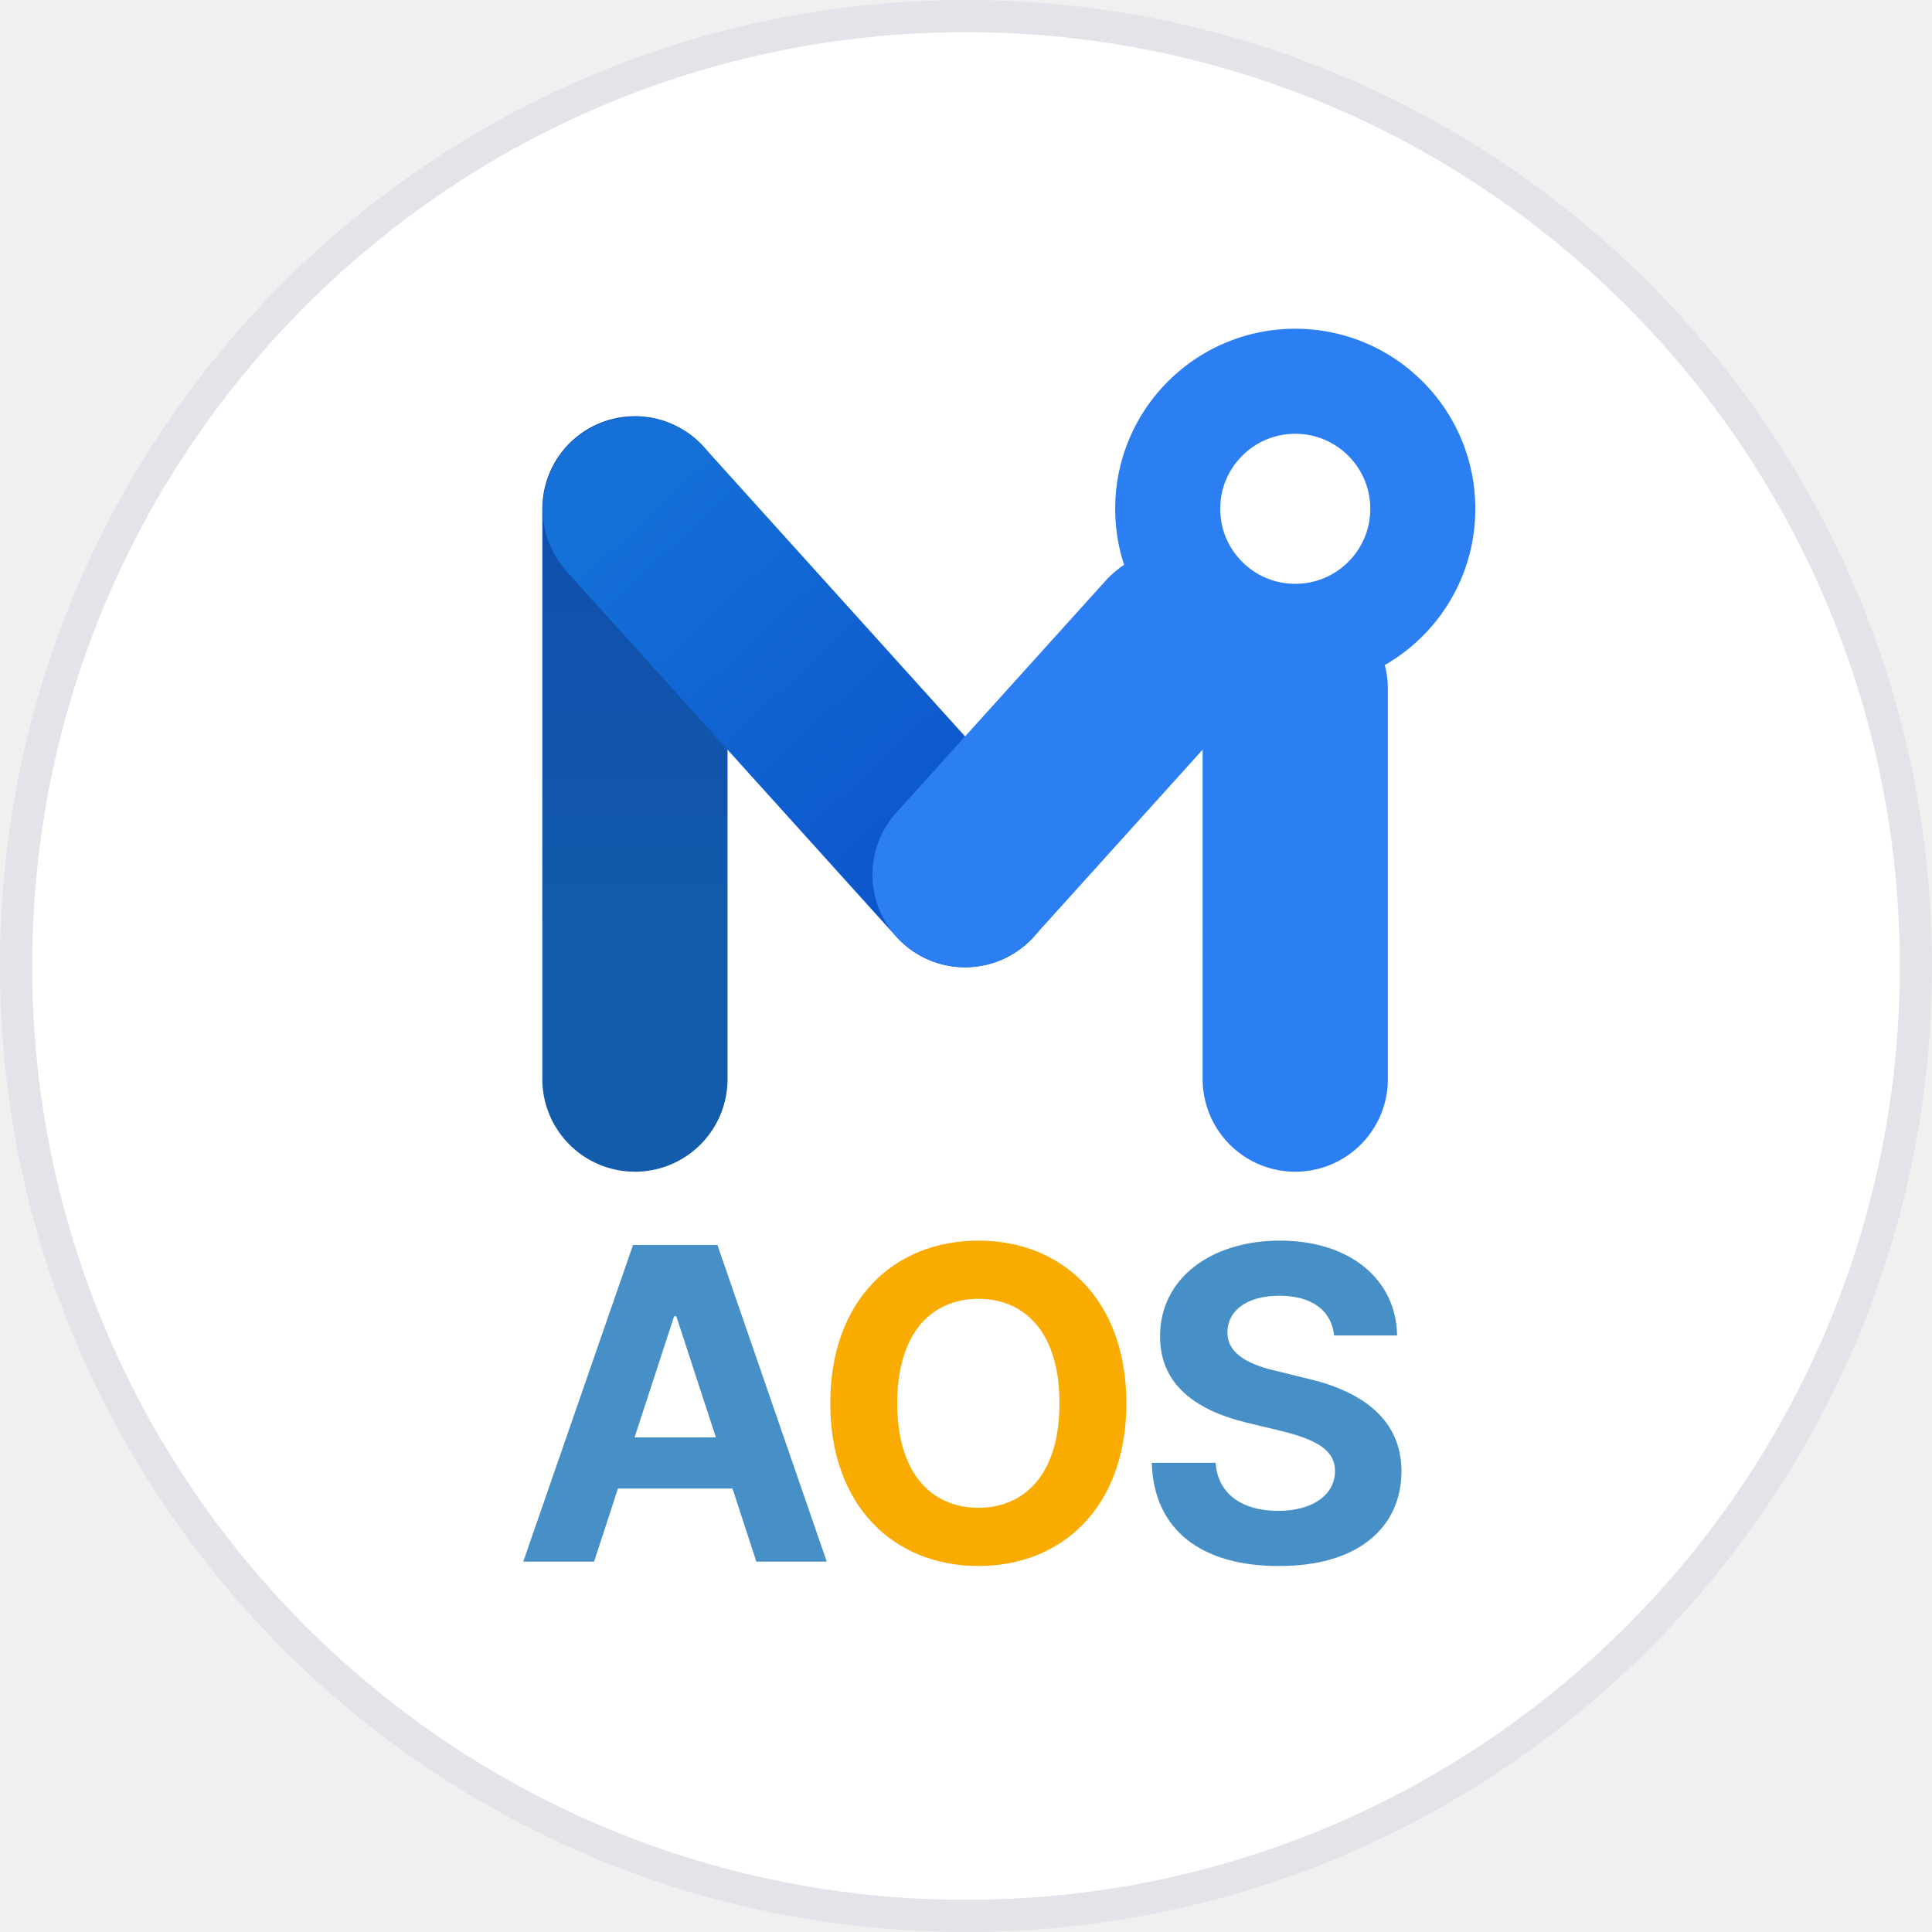
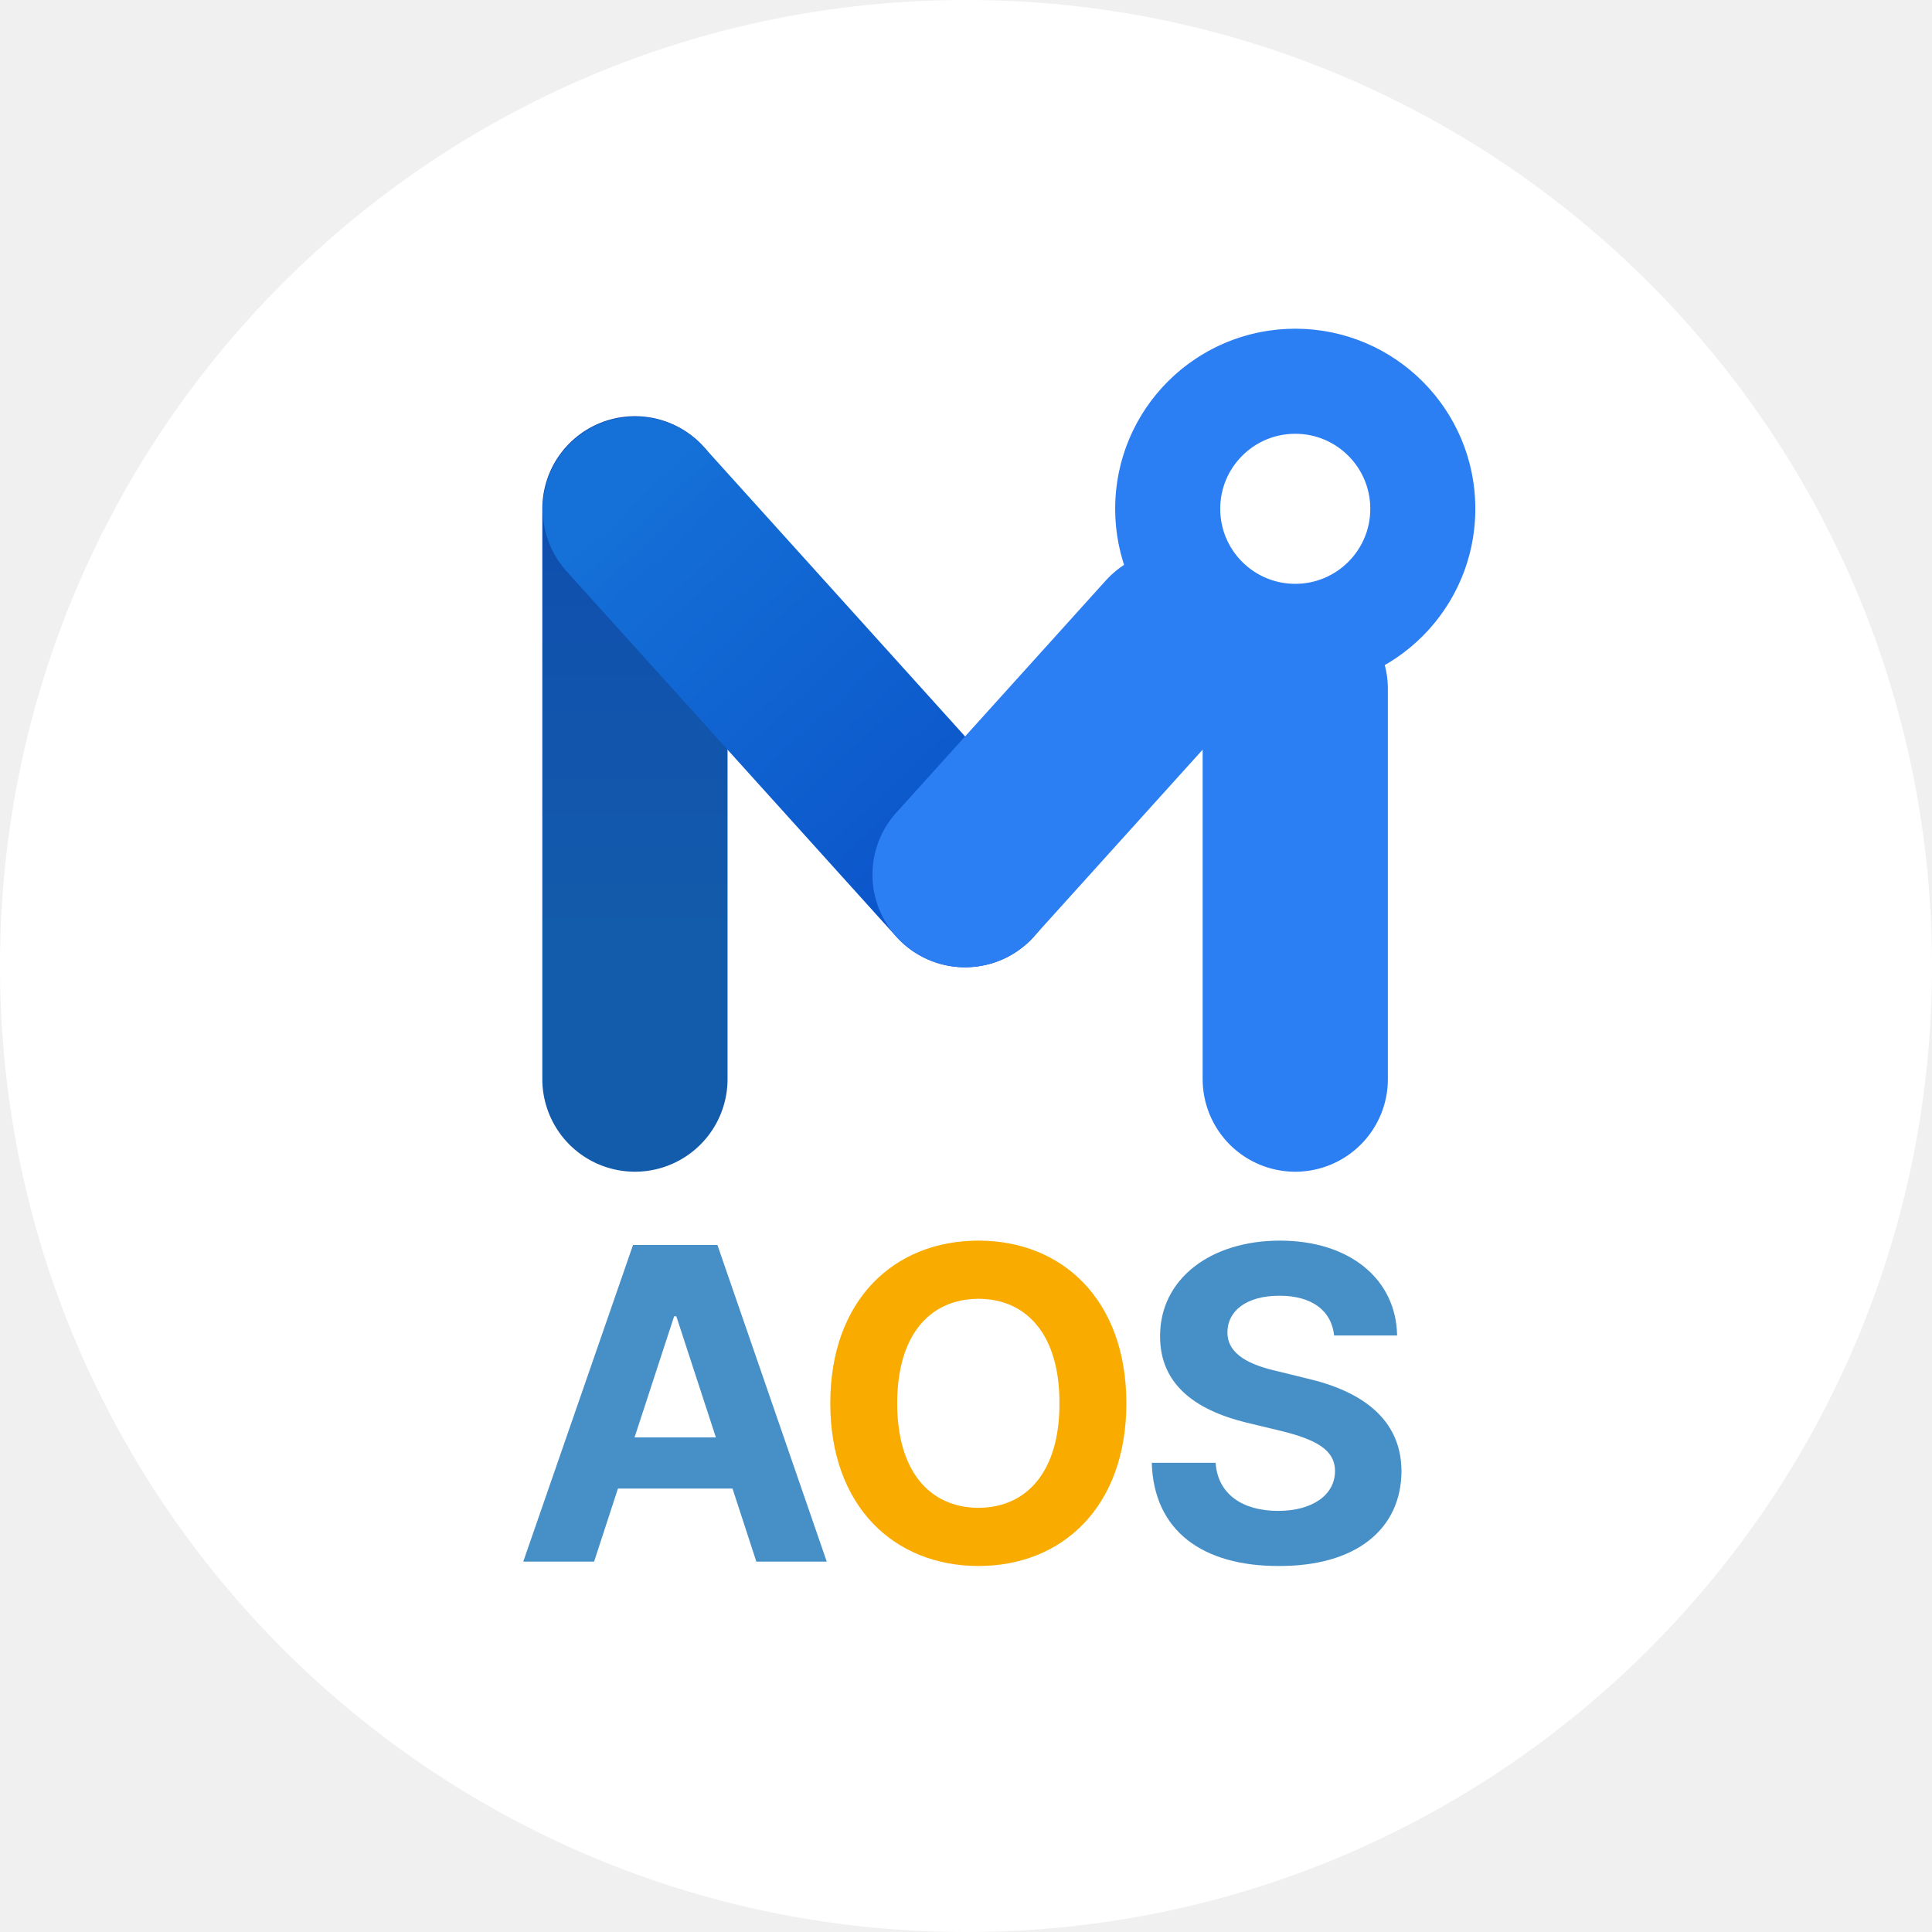
<svg xmlns="http://www.w3.org/2000/svg" width="1024" height="1024" viewBox="-102.400 -102.400 1228.800 1228.800" fill="none">
  <defs>
    <linearGradient id="g-stem" x1="301.43" y1="162.306" x2="301.43" y2="649.38" gradientUnits="userSpaceOnUse">
      <stop stop-color="#0E4CAF" />
      <stop offset="0.678" stop-color="#135BAB" />
    </linearGradient>
    <linearGradient id="g-diag" x1="260.267" y1="179.2" x2="554.667" y2="494.933" gradientUnits="userSpaceOnUse">
      <stop offset="0.091" stop-color="#1571D8" />
      <stop offset="1" stop-color="#094FC7" />
    </linearGradient>
  </defs>
  <style>
    .ring{transform-box:fill-box;transform-origin:center}
    .mark{transform-box:fill-box;transform-origin:center}
    .s1{animation:kidi-s1 2.4s linear infinite}
    .s2{animation:kidi-s2 2.4s linear infinite}
    .s3a{animation:kidi-s3a 2.4s linear infinite}
    .s3b{animation:kidi-s3b 2.4s linear infinite}
    .ring{animation:kidi-ring 2.4s linear infinite}
    @keyframes kidi-s1{0.000%{stroke-dashoffset:0;opacity:1}0.833%{stroke-dashoffset:0;opacity:1}1.667%{stroke-dashoffset:0;opacity:1}2.500%{stroke-dashoffset:0;opacity:1}3.333%{stroke-dashoffset:0;opacity:1}4.167%{stroke-dashoffset:0;opacity:1}5.000%{stroke-dashoffset:0;opacity:1}5.833%{stroke-dashoffset:0;opacity:1}6.667%{stroke-dashoffset:0;opacity:1}7.500%{stroke-dashoffset:0;opacity:1}8.333%{stroke-dashoffset:0;opacity:1}9.167%{stroke-dashoffset:0;opacity:1}10.000%{stroke-dashoffset:0;opacity:1}10.833%{stroke-dashoffset:0.005;opacity:1}11.667%{stroke-dashoffset:0.019;opacity:1}12.500%{stroke-dashoffset:0.041;opacity:1}13.333%{stroke-dashoffset:0.071;opacity:1}14.167%{stroke-dashoffset:0.107;opacity:1}15.000%{stroke-dashoffset:0.149;opacity:1}15.833%{stroke-dashoffset:0.196;opacity:1}16.667%{stroke-dashoffset:0.249;opacity:1}17.500%{stroke-dashoffset:0.306;opacity:1}18.333%{stroke-dashoffset:0.368;opacity:1}19.167%{stroke-dashoffset:0.434;opacity:1}20.000%{stroke-dashoffset:0.504;opacity:1}20.833%{stroke-dashoffset:0.577;opacity:1}21.667%{stroke-dashoffset:0.654;opacity:1}22.500%{stroke-dashoffset:0.734;opacity:1}23.333%{stroke-dashoffset:0.817;opacity:1}24.167%{stroke-dashoffset:0.904;opacity:1}25.000%{stroke-dashoffset:0.993;opacity:1}25.833%{stroke-dashoffset:1;opacity:0}26.667%{stroke-dashoffset:1;opacity:0}27.500%{stroke-dashoffset:1;opacity:0}28.333%{stroke-dashoffset:1;opacity:0}29.167%{stroke-dashoffset:1;opacity:0}30.000%{stroke-dashoffset:1;opacity:0}30.833%{stroke-dashoffset:1;opacity:0}31.667%{stroke-dashoffset:1;opacity:0}32.500%{stroke-dashoffset:1;opacity:0}33.333%{stroke-dashoffset:1;opacity:0}34.167%{stroke-dashoffset:1;opacity:0}35.000%{stroke-dashoffset:1;opacity:0}35.833%{stroke-dashoffset:1;opacity:0}36.667%{stroke-dashoffset:1;opacity:0}37.500%{stroke-dashoffset:1;opacity:0}38.333%{stroke-dashoffset:1;opacity:0}39.167%{stroke-dashoffset:1;opacity:0}40.000%{stroke-dashoffset:1;opacity:0}40.833%{stroke-dashoffset:1;opacity:0}41.667%{stroke-dashoffset:1;opacity:0}42.500%{stroke-dashoffset:1;opacity:0}43.333%{stroke-dashoffset:1;opacity:0}44.167%{stroke-dashoffset:1;opacity:0}45.000%{stroke-dashoffset:1;opacity:0}45.833%{stroke-dashoffset:1;opacity:0}46.667%{stroke-dashoffset:1;opacity:0}47.500%{stroke-dashoffset:1;opacity:0}48.333%{stroke-dashoffset:1;opacity:0}49.167%{stroke-dashoffset:1;opacity:0}50.000%{stroke-dashoffset:1;opacity:0}50.833%{stroke-dashoffset:1;opacity:0}51.667%{stroke-dashoffset:1;opacity:0}52.500%{stroke-dashoffset:1;opacity:0}53.333%{stroke-dashoffset:1;opacity:0}54.167%{stroke-dashoffset:1;opacity:0}55.000%{stroke-dashoffset:1;opacity:0}55.833%{stroke-dashoffset:1;opacity:0}56.667%{stroke-dashoffset:1;opacity:0}57.500%{stroke-dashoffset:1;opacity:0}58.333%{stroke-dashoffset:1;opacity:0}59.167%{stroke-dashoffset:1;opacity:0}60.000%{stroke-dashoffset:1;opacity:0}60.833%{stroke-dashoffset:1;opacity:0}61.667%{stroke-dashoffset:1;opacity:0}62.500%{stroke-dashoffset:1;opacity:0}63.333%{stroke-dashoffset:1;opacity:0}64.167%{stroke-dashoffset:1;opacity:0}65.000%{stroke-dashoffset:1;opacity:0}65.833%{stroke-dashoffset:1;opacity:0}66.667%{stroke-dashoffset:1;opacity:0}67.500%{stroke-dashoffset:1;opacity:0}68.333%{stroke-dashoffset:1;opacity:0}69.167%{stroke-dashoffset:0.933;opacity:1}70.000%{stroke-dashoffset:0.833;opacity:1}70.833%{stroke-dashoffset:0.742;opacity:1}71.667%{stroke-dashoffset:0.658;opacity:1}72.500%{stroke-dashoffset:0.582;opacity:1}73.333%{stroke-dashoffset:0.511;opacity:1}74.167%{stroke-dashoffset:0.447;opacity:1}75.000%{stroke-dashoffset:0.388;opacity:1}75.833%{stroke-dashoffset:0.334;opacity:1}76.667%{stroke-dashoffset:0.285;opacity:1}77.500%{stroke-dashoffset:0.241;opacity:1}78.333%{stroke-dashoffset:0.201;opacity:1}79.167%{stroke-dashoffset:0.166;opacity:1}80.000%{stroke-dashoffset:0.134;opacity:1}80.833%{stroke-dashoffset:0.106;opacity:1}81.667%{stroke-dashoffset:0.082;opacity:1}82.500%{stroke-dashoffset:0.061;opacity:1}83.333%{stroke-dashoffset:0.043;opacity:1}84.167%{stroke-dashoffset:0.029;opacity:1}85.000%{stroke-dashoffset:0.017;opacity:1}85.833%{stroke-dashoffset:0.009;opacity:1}86.667%{stroke-dashoffset:0.003;opacity:1}87.500%{stroke-dashoffset:0.001;opacity:1}88.333%{stroke-dashoffset:0;opacity:1}89.167%{stroke-dashoffset:0;opacity:1}90.000%{stroke-dashoffset:0;opacity:1}90.833%{stroke-dashoffset:0;opacity:1}91.667%{stroke-dashoffset:0;opacity:1}92.500%{stroke-dashoffset:0;opacity:1}93.333%{stroke-dashoffset:0;opacity:1}94.167%{stroke-dashoffset:0;opacity:1}95.000%{stroke-dashoffset:0;opacity:1}95.833%{stroke-dashoffset:0;opacity:1}96.667%{stroke-dashoffset:0;opacity:1}97.500%{stroke-dashoffset:0;opacity:1}98.333%{stroke-dashoffset:0;opacity:1}99.167%{stroke-dashoffset:0;opacity:1}100.000%{stroke-dashoffset:0;opacity:1}}@keyframes kidi-s2{0.000%{stroke-dashoffset:0;opacity:1}0.833%{stroke-dashoffset:0;opacity:1}1.667%{stroke-dashoffset:0;opacity:1}2.500%{stroke-dashoffset:0;opacity:1}3.333%{stroke-dashoffset:0;opacity:1}4.167%{stroke-dashoffset:0;opacity:1}5.000%{stroke-dashoffset:0;opacity:1}5.833%{stroke-dashoffset:0;opacity:1}6.667%{stroke-dashoffset:0;opacity:1}7.500%{stroke-dashoffset:0;opacity:1}8.333%{stroke-dashoffset:0;opacity:1}9.167%{stroke-dashoffset:0;opacity:1}10.000%{stroke-dashoffset:0;opacity:1}10.833%{stroke-dashoffset:0;opacity:1}11.667%{stroke-dashoffset:0;opacity:1}12.500%{stroke-dashoffset:0;opacity:1}13.333%{stroke-dashoffset:0;opacity:1}14.167%{stroke-dashoffset:0;opacity:1}15.000%{stroke-dashoffset:0;opacity:1}15.833%{stroke-dashoffset:0;opacity:1}16.667%{stroke-dashoffset:0;opacity:1}17.500%{stroke-dashoffset:0;opacity:1}18.333%{stroke-dashoffset:0;opacity:1}19.167%{stroke-dashoffset:0;opacity:1}20.000%{stroke-dashoffset:0;opacity:1}20.833%{stroke-dashoffset:0;opacity:1}21.667%{stroke-dashoffset:0;opacity:1}22.500%{stroke-dashoffset:0;opacity:1}23.333%{stroke-dashoffset:0;opacity:1}24.167%{stroke-dashoffset:0;opacity:1}25.000%{stroke-dashoffset:0;opacity:1}25.833%{stroke-dashoffset:0.098;opacity:1}26.667%{stroke-dashoffset:0.207;opacity:1}27.500%{stroke-dashoffset:0.32;opacity:1}28.333%{stroke-dashoffset:0.435;opacity:1}29.167%{stroke-dashoffset:0.554;opacity:1}30.000%{stroke-dashoffset:0.675;opacity:1}30.833%{stroke-dashoffset:0.799;opacity:1}31.667%{stroke-dashoffset:0.926;opacity:1}32.500%{stroke-dashoffset:1;opacity:0}33.333%{stroke-dashoffset:1;opacity:0}34.167%{stroke-dashoffset:1;opacity:0}35.000%{stroke-dashoffset:1;opacity:0}35.833%{stroke-dashoffset:1;opacity:0}36.667%{stroke-dashoffset:1;opacity:0}37.500%{stroke-dashoffset:1;opacity:0}38.333%{stroke-dashoffset:1;opacity:0}39.167%{stroke-dashoffset:1;opacity:0}40.000%{stroke-dashoffset:1;opacity:0}40.833%{stroke-dashoffset:1;opacity:0}41.667%{stroke-dashoffset:1;opacity:0}42.500%{stroke-dashoffset:1;opacity:0}43.333%{stroke-dashoffset:1;opacity:0}44.167%{stroke-dashoffset:1;opacity:0}45.000%{stroke-dashoffset:1;opacity:0}45.833%{stroke-dashoffset:1;opacity:0}46.667%{stroke-dashoffset:1;opacity:0}47.500%{stroke-dashoffset:1;opacity:0}48.333%{stroke-dashoffset:1;opacity:0}49.167%{stroke-dashoffset:1;opacity:0}50.000%{stroke-dashoffset:1;opacity:0}50.833%{stroke-dashoffset:1;opacity:0}51.667%{stroke-dashoffset:1;opacity:0}52.500%{stroke-dashoffset:1;opacity:0}53.333%{stroke-dashoffset:1;opacity:0}54.167%{stroke-dashoffset:1;opacity:0}55.000%{stroke-dashoffset:1;opacity:0}55.833%{stroke-dashoffset:1;opacity:0}56.667%{stroke-dashoffset:1;opacity:0}57.500%{stroke-dashoffset:1;opacity:0}58.333%{stroke-dashoffset:1;opacity:0}59.167%{stroke-dashoffset:1;opacity:0}60.000%{stroke-dashoffset:1;opacity:0}60.833%{stroke-dashoffset:1;opacity:0}61.667%{stroke-dashoffset:1;opacity:0}62.500%{stroke-dashoffset:1;opacity:0}63.333%{stroke-dashoffset:1;opacity:0}64.167%{stroke-dashoffset:0.898;opacity:1}65.000%{stroke-dashoffset:0.689;opacity:1}65.833%{stroke-dashoffset:0.504;opacity:1}66.667%{stroke-dashoffset:0.337;opacity:1}67.500%{stroke-dashoffset:0.186;opacity:1}68.333%{stroke-dashoffset:0.048;opacity:1}69.167%{stroke-dashoffset:0;opacity:1}70.000%{stroke-dashoffset:0;opacity:1}70.833%{stroke-dashoffset:0;opacity:1}71.667%{stroke-dashoffset:0;opacity:1}72.500%{stroke-dashoffset:0;opacity:1}73.333%{stroke-dashoffset:0;opacity:1}74.167%{stroke-dashoffset:0;opacity:1}75.000%{stroke-dashoffset:0;opacity:1}75.833%{stroke-dashoffset:0;opacity:1}76.667%{stroke-dashoffset:0;opacity:1}77.500%{stroke-dashoffset:0;opacity:1}78.333%{stroke-dashoffset:0;opacity:1}79.167%{stroke-dashoffset:0;opacity:1}80.000%{stroke-dashoffset:0;opacity:1}80.833%{stroke-dashoffset:0;opacity:1}81.667%{stroke-dashoffset:0;opacity:1}82.500%{stroke-dashoffset:0;opacity:1}83.333%{stroke-dashoffset:0;opacity:1}84.167%{stroke-dashoffset:0;opacity:1}85.000%{stroke-dashoffset:0;opacity:1}85.833%{stroke-dashoffset:0;opacity:1}86.667%{stroke-dashoffset:0;opacity:1}87.500%{stroke-dashoffset:0;opacity:1}88.333%{stroke-dashoffset:0;opacity:1}89.167%{stroke-dashoffset:0;opacity:1}90.000%{stroke-dashoffset:0;opacity:1}90.833%{stroke-dashoffset:0;opacity:1}91.667%{stroke-dashoffset:0;opacity:1}92.500%{stroke-dashoffset:0;opacity:1}93.333%{stroke-dashoffset:0;opacity:1}94.167%{stroke-dashoffset:0;opacity:1}95.000%{stroke-dashoffset:0;opacity:1}95.833%{stroke-dashoffset:0;opacity:1}96.667%{stroke-dashoffset:0;opacity:1}97.500%{stroke-dashoffset:0;opacity:1}98.333%{stroke-dashoffset:0;opacity:1}99.167%{stroke-dashoffset:0;opacity:1}100.000%{stroke-dashoffset:0;opacity:1}}@keyframes kidi-s3a{0.000%{stroke-dashoffset:0;opacity:1}0.833%{stroke-dashoffset:0;opacity:1}1.667%{stroke-dashoffset:0;opacity:1}2.500%{stroke-dashoffset:0;opacity:1}3.333%{stroke-dashoffset:0;opacity:1}4.167%{stroke-dashoffset:0;opacity:1}5.000%{stroke-dashoffset:0;opacity:1}5.833%{stroke-dashoffset:0;opacity:1}6.667%{stroke-dashoffset:0;opacity:1}7.500%{stroke-dashoffset:0;opacity:1}8.333%{stroke-dashoffset:0;opacity:1}9.167%{stroke-dashoffset:0;opacity:1}10.000%{stroke-dashoffset:0;opacity:1}10.833%{stroke-dashoffset:0;opacity:1}11.667%{stroke-dashoffset:0;opacity:1}12.500%{stroke-dashoffset:0;opacity:1}13.333%{stroke-dashoffset:0;opacity:1}14.167%{stroke-dashoffset:0;opacity:1}15.000%{stroke-dashoffset:0;opacity:1}15.833%{stroke-dashoffset:0;opacity:1}16.667%{stroke-dashoffset:0;opacity:1}17.500%{stroke-dashoffset:0;opacity:1}18.333%{stroke-dashoffset:0;opacity:1}19.167%{stroke-dashoffset:0;opacity:1}20.000%{stroke-dashoffset:0;opacity:1}20.833%{stroke-dashoffset:0;opacity:1}21.667%{stroke-dashoffset:0;opacity:1}22.500%{stroke-dashoffset:0;opacity:1}23.333%{stroke-dashoffset:0;opacity:1}24.167%{stroke-dashoffset:0;opacity:1}25.000%{stroke-dashoffset:0;opacity:1}25.833%{stroke-dashoffset:0;opacity:1}26.667%{stroke-dashoffset:0;opacity:1}27.500%{stroke-dashoffset:0;opacity:1}28.333%{stroke-dashoffset:0;opacity:1}29.167%{stroke-dashoffset:0;opacity:1}30.000%{stroke-dashoffset:0;opacity:1}30.833%{stroke-dashoffset:0;opacity:1}31.667%{stroke-dashoffset:0;opacity:1}32.500%{stroke-dashoffset:0.087;opacity:1}33.333%{stroke-dashoffset:0.296;opacity:1}34.167%{stroke-dashoffset:0.509;opacity:1}35.000%{stroke-dashoffset:0.728;opacity:1}35.833%{stroke-dashoffset:0.954;opacity:1}36.667%{stroke-dashoffset:1;opacity:0}37.500%{stroke-dashoffset:1;opacity:0}38.333%{stroke-dashoffset:1;opacity:0}39.167%{stroke-dashoffset:1;opacity:0}40.000%{stroke-dashoffset:1;opacity:0}40.833%{stroke-dashoffset:1;opacity:0}41.667%{stroke-dashoffset:1;opacity:0}42.500%{stroke-dashoffset:1;opacity:0}43.333%{stroke-dashoffset:1;opacity:0}44.167%{stroke-dashoffset:1;opacity:0}45.000%{stroke-dashoffset:1;opacity:0}45.833%{stroke-dashoffset:1;opacity:0}46.667%{stroke-dashoffset:1;opacity:0}47.500%{stroke-dashoffset:1;opacity:0}48.333%{stroke-dashoffset:1;opacity:0}49.167%{stroke-dashoffset:1;opacity:0}50.000%{stroke-dashoffset:1;opacity:0}50.833%{stroke-dashoffset:1;opacity:0}51.667%{stroke-dashoffset:1;opacity:0}52.500%{stroke-dashoffset:1;opacity:0}53.333%{stroke-dashoffset:1;opacity:0}54.167%{stroke-dashoffset:1;opacity:0}55.000%{stroke-dashoffset:1;opacity:0}55.833%{stroke-dashoffset:1;opacity:0}56.667%{stroke-dashoffset:1;opacity:0}57.500%{stroke-dashoffset:1;opacity:0}58.333%{stroke-dashoffset:1;opacity:0}59.167%{stroke-dashoffset:1;opacity:0}60.000%{stroke-dashoffset:1;opacity:0}60.833%{stroke-dashoffset:1;opacity:0}61.667%{stroke-dashoffset:1;opacity:0}62.500%{stroke-dashoffset:0.663;opacity:1}63.333%{stroke-dashoffset:0.215;opacity:1}64.167%{stroke-dashoffset:0;opacity:1}65.000%{stroke-dashoffset:0;opacity:1}65.833%{stroke-dashoffset:0;opacity:1}66.667%{stroke-dashoffset:0;opacity:1}67.500%{stroke-dashoffset:0;opacity:1}68.333%{stroke-dashoffset:0;opacity:1}69.167%{stroke-dashoffset:0;opacity:1}70.000%{stroke-dashoffset:0;opacity:1}70.833%{stroke-dashoffset:0;opacity:1}71.667%{stroke-dashoffset:0;opacity:1}72.500%{stroke-dashoffset:0;opacity:1}73.333%{stroke-dashoffset:0;opacity:1}74.167%{stroke-dashoffset:0;opacity:1}75.000%{stroke-dashoffset:0;opacity:1}75.833%{stroke-dashoffset:0;opacity:1}76.667%{stroke-dashoffset:0;opacity:1}77.500%{stroke-dashoffset:0;opacity:1}78.333%{stroke-dashoffset:0;opacity:1}79.167%{stroke-dashoffset:0;opacity:1}80.000%{stroke-dashoffset:0;opacity:1}80.833%{stroke-dashoffset:0;opacity:1}81.667%{stroke-dashoffset:0;opacity:1}82.500%{stroke-dashoffset:0;opacity:1}83.333%{stroke-dashoffset:0;opacity:1}84.167%{stroke-dashoffset:0;opacity:1}85.000%{stroke-dashoffset:0;opacity:1}85.833%{stroke-dashoffset:0;opacity:1}86.667%{stroke-dashoffset:0;opacity:1}87.500%{stroke-dashoffset:0;opacity:1}88.333%{stroke-dashoffset:0;opacity:1}89.167%{stroke-dashoffset:0;opacity:1}90.000%{stroke-dashoffset:0;opacity:1}90.833%{stroke-dashoffset:0;opacity:1}91.667%{stroke-dashoffset:0;opacity:1}92.500%{stroke-dashoffset:0;opacity:1}93.333%{stroke-dashoffset:0;opacity:1}94.167%{stroke-dashoffset:0;opacity:1}95.000%{stroke-dashoffset:0;opacity:1}95.833%{stroke-dashoffset:0;opacity:1}96.667%{stroke-dashoffset:0;opacity:1}97.500%{stroke-dashoffset:0;opacity:1}98.333%{stroke-dashoffset:0;opacity:1}99.167%{stroke-dashoffset:0;opacity:1}100.000%{stroke-dashoffset:0;opacity:1}}@keyframes kidi-s3b{0.000%{stroke-dashoffset:0;opacity:1}0.833%{stroke-dashoffset:0;opacity:1}1.667%{stroke-dashoffset:0;opacity:1}2.500%{stroke-dashoffset:0;opacity:1}3.333%{stroke-dashoffset:0;opacity:1}4.167%{stroke-dashoffset:0;opacity:1}5.000%{stroke-dashoffset:0;opacity:1}5.833%{stroke-dashoffset:0;opacity:1}6.667%{stroke-dashoffset:0;opacity:1}7.500%{stroke-dashoffset:0;opacity:1}8.333%{stroke-dashoffset:0;opacity:1}9.167%{stroke-dashoffset:0;opacity:1}10.000%{stroke-dashoffset:0;opacity:1}10.833%{stroke-dashoffset:0.002;opacity:1}11.667%{stroke-dashoffset:0.008;opacity:1}12.500%{stroke-dashoffset:0.017;opacity:1}13.333%{stroke-dashoffset:0.029;opacity:1}14.167%{stroke-dashoffset:0.044;opacity:1}15.000%{stroke-dashoffset:0.062;opacity:1}15.833%{stroke-dashoffset:0.081;opacity:1}16.667%{stroke-dashoffset:0.103;opacity:1}17.500%{stroke-dashoffset:0.127;opacity:1}18.333%{stroke-dashoffset:0.152;opacity:1}19.167%{stroke-dashoffset:0.18;opacity:1}20.000%{stroke-dashoffset:0.209;opacity:1}20.833%{stroke-dashoffset:0.239;opacity:1}21.667%{stroke-dashoffset:0.271;opacity:1}22.500%{stroke-dashoffset:0.304;opacity:1}23.333%{stroke-dashoffset:0.339;opacity:1}24.167%{stroke-dashoffset:0.374;opacity:1}25.000%{stroke-dashoffset:0.411;opacity:1}25.833%{stroke-dashoffset:0.45;opacity:1}26.667%{stroke-dashoffset:0.489;opacity:1}27.500%{stroke-dashoffset:0.529;opacity:1}28.333%{stroke-dashoffset:0.571;opacity:1}29.167%{stroke-dashoffset:0.613;opacity:1}30.000%{stroke-dashoffset:0.656;opacity:1}30.833%{stroke-dashoffset:0.701;opacity:1}31.667%{stroke-dashoffset:0.746;opacity:1}32.500%{stroke-dashoffset:0.792;opacity:1}33.333%{stroke-dashoffset:0.84;opacity:1}34.167%{stroke-dashoffset:0.888;opacity:1}35.000%{stroke-dashoffset:0.938;opacity:1}35.833%{stroke-dashoffset:0.99;opacity:1}36.667%{stroke-dashoffset:1;opacity:0}37.500%{stroke-dashoffset:1;opacity:0}38.333%{stroke-dashoffset:1;opacity:0}39.167%{stroke-dashoffset:1;opacity:0}40.000%{stroke-dashoffset:1;opacity:0}40.833%{stroke-dashoffset:1;opacity:0}41.667%{stroke-dashoffset:1;opacity:0}42.500%{stroke-dashoffset:1;opacity:0}43.333%{stroke-dashoffset:1;opacity:0}44.167%{stroke-dashoffset:1;opacity:0}45.000%{stroke-dashoffset:1;opacity:0}45.833%{stroke-dashoffset:1;opacity:0}46.667%{stroke-dashoffset:1;opacity:0}47.500%{stroke-dashoffset:1;opacity:0}48.333%{stroke-dashoffset:1;opacity:0}49.167%{stroke-dashoffset:1;opacity:0}50.000%{stroke-dashoffset:1;opacity:0}50.833%{stroke-dashoffset:1;opacity:0}51.667%{stroke-dashoffset:1;opacity:0}52.500%{stroke-dashoffset:1;opacity:0}53.333%{stroke-dashoffset:1;opacity:0}54.167%{stroke-dashoffset:1;opacity:0}55.000%{stroke-dashoffset:1;opacity:0}55.833%{stroke-dashoffset:1;opacity:0}56.667%{stroke-dashoffset:1;opacity:0}57.500%{stroke-dashoffset:1;opacity:0}58.333%{stroke-dashoffset:1;opacity:0}59.167%{stroke-dashoffset:1;opacity:0}60.000%{stroke-dashoffset:1;opacity:0}60.833%{stroke-dashoffset:1;opacity:0}61.667%{stroke-dashoffset:1;opacity:0}62.500%{stroke-dashoffset:0.923;opacity:1}63.333%{stroke-dashoffset:0.822;opacity:1}64.167%{stroke-dashoffset:0.736;opacity:1}65.000%{stroke-dashoffset:0.661;opacity:1}65.833%{stroke-dashoffset:0.595;opacity:1}66.667%{stroke-dashoffset:0.535;opacity:1}67.500%{stroke-dashoffset:0.481;opacity:1}68.333%{stroke-dashoffset:0.432;opacity:1}69.167%{stroke-dashoffset:0.387;opacity:1}70.000%{stroke-dashoffset:0.345;opacity:1}70.833%{stroke-dashoffset:0.308;opacity:1}71.667%{stroke-dashoffset:0.273;opacity:1}72.500%{stroke-dashoffset:0.241;opacity:1}73.333%{stroke-dashoffset:0.212;opacity:1}74.167%{stroke-dashoffset:0.185;opacity:1}75.000%{stroke-dashoffset:0.161;opacity:1}75.833%{stroke-dashoffset:0.139;opacity:1}76.667%{stroke-dashoffset:0.118;opacity:1}77.500%{stroke-dashoffset:0.1;opacity:1}78.333%{stroke-dashoffset:0.084;opacity:1}79.167%{stroke-dashoffset:0.069;opacity:1}80.000%{stroke-dashoffset:0.056;opacity:1}80.833%{stroke-dashoffset:0.044;opacity:1}81.667%{stroke-dashoffset:0.034;opacity:1}82.500%{stroke-dashoffset:0.025;opacity:1}83.333%{stroke-dashoffset:0.018;opacity:1}84.167%{stroke-dashoffset:0.012;opacity:1}85.000%{stroke-dashoffset:0.007;opacity:1}85.833%{stroke-dashoffset:0.004;opacity:1}86.667%{stroke-dashoffset:0.001;opacity:1}87.500%{stroke-dashoffset:0;opacity:1}88.333%{stroke-dashoffset:0;opacity:1}89.167%{stroke-dashoffset:0;opacity:1}90.000%{stroke-dashoffset:0;opacity:1}90.833%{stroke-dashoffset:0;opacity:1}91.667%{stroke-dashoffset:0;opacity:1}92.500%{stroke-dashoffset:0;opacity:1}93.333%{stroke-dashoffset:0;opacity:1}94.167%{stroke-dashoffset:0;opacity:1}95.000%{stroke-dashoffset:0;opacity:1}95.833%{stroke-dashoffset:0;opacity:1}96.667%{stroke-dashoffset:0;opacity:1}97.500%{stroke-dashoffset:0;opacity:1}98.333%{stroke-dashoffset:0;opacity:1}99.167%{stroke-dashoffset:0;opacity:1}100.000%{stroke-dashoffset:0;opacity:1}}@keyframes kidi-ring{0.000%{stroke-dasharray:1 1;transform:rotate(0.00deg)}0.833%{stroke-dasharray:1 1;transform:rotate(0.00deg)}1.667%{stroke-dasharray:1 1;transform:rotate(0.00deg)}2.500%{stroke-dasharray:1 1;transform:rotate(0.00deg)}3.333%{stroke-dasharray:1 1;transform:rotate(0.00deg)}4.167%{stroke-dasharray:1 1;transform:rotate(0.00deg)}5.000%{stroke-dasharray:1 1;transform:rotate(0.00deg)}5.833%{stroke-dasharray:1 1;transform:rotate(0.00deg)}6.667%{stroke-dasharray:1 1;transform:rotate(0.00deg)}7.500%{stroke-dasharray:1 1;transform:rotate(0.00deg)}8.333%{stroke-dasharray:1 1;transform:rotate(0.00deg)}9.167%{stroke-dasharray:1 1;transform:rotate(0.00deg)}10.000%{stroke-dasharray:1 1;transform:rotate(0.00deg)}10.833%{stroke-dasharray:1 1;transform:rotate(0.00deg)}11.667%{stroke-dasharray:1 1;transform:rotate(0.00deg)}12.500%{stroke-dasharray:1 1;transform:rotate(0.00deg)}13.333%{stroke-dasharray:1 1;transform:rotate(0.00deg)}14.167%{stroke-dasharray:1 1;transform:rotate(0.00deg)}15.000%{stroke-dasharray:1 1;transform:rotate(0.00deg)}15.833%{stroke-dasharray:1 1;transform:rotate(0.00deg)}16.667%{stroke-dasharray:1 1;transform:rotate(0.00deg)}17.500%{stroke-dasharray:1 1;transform:rotate(0.00deg)}18.333%{stroke-dasharray:1 1;transform:rotate(0.00deg)}19.167%{stroke-dasharray:1 1;transform:rotate(0.00deg)}20.000%{stroke-dasharray:1 1;transform:rotate(0.00deg)}20.833%{stroke-dasharray:1 1;transform:rotate(0.19deg)}21.667%{stroke-dasharray:0.998 1;transform:rotate(0.77deg)}22.500%{stroke-dasharray:0.995 1;transform:rotate(1.74deg)}23.333%{stroke-dasharray:0.991 1;transform:rotate(3.13deg)}24.167%{stroke-dasharray:0.986 1;transform:rotate(4.92deg)}25.000%{stroke-dasharray:0.98 1;transform:rotate(7.15deg)}25.833%{stroke-dasharray:0.973 1;transform:rotate(9.81deg)}26.667%{stroke-dasharray:0.965 1;transform:rotate(12.92deg)}27.500%{stroke-dasharray:0.955 1;transform:rotate(16.49deg)}28.333%{stroke-dasharray:0.944 1;transform:rotate(20.52deg)}29.167%{stroke-dasharray:0.932 1;transform:rotate(25.03deg)}30.000%{stroke-dasharray:0.919 1;transform:rotate(30.02deg)}30.833%{stroke-dasharray:0.905 1;transform:rotate(35.51deg)}31.667%{stroke-dasharray:0.89 1;transform:rotate(41.50deg)}32.500%{stroke-dasharray:0.873 1;transform:rotate(48.00deg)}33.333%{stroke-dasharray:0.856 1;transform:rotate(55.02deg)}34.167%{stroke-dasharray:0.837 1;transform:rotate(62.56deg)}35.000%{stroke-dasharray:0.817 1;transform:rotate(70.63deg)}35.833%{stroke-dasharray:0.796 1;transform:rotate(79.24deg)}36.667%{stroke-dasharray:0.774 1;transform:rotate(88.38deg)}37.500%{stroke-dasharray:0.751 1;transform:rotate(98.06deg)}38.333%{stroke-dasharray:0.728 1;transform:rotate(108.28deg)}39.167%{stroke-dasharray:0.703 1;transform:rotate(119.03deg)}40.000%{stroke-dasharray:0.678 1;transform:rotate(130.30deg)}40.833%{stroke-dasharray:0.652 1;transform:rotate(142.10deg)}41.667%{stroke-dasharray:0.625 1;transform:rotate(154.41deg)}42.500%{stroke-dasharray:0.598 1;transform:rotate(167.21deg)}43.333%{stroke-dasharray:0.571 1;transform:rotate(180.49deg)}44.167%{stroke-dasharray:0.543 1;transform:rotate(194.23deg)}45.000%{stroke-dasharray:0.516 1;transform:rotate(208.41deg)}45.833%{stroke-dasharray:0.489 1;transform:rotate(223.00deg)}46.667%{stroke-dasharray:0.462 1;transform:rotate(237.97deg)}47.500%{stroke-dasharray:0.435 1;transform:rotate(253.28deg)}48.333%{stroke-dasharray:0.409 1;transform:rotate(268.89deg)}49.167%{stroke-dasharray:0.384 1;transform:rotate(284.78deg)}50.000%{stroke-dasharray:0.36 1;transform:rotate(300.89deg)}50.833%{stroke-dasharray:0.338 1;transform:rotate(317.17deg)}51.667%{stroke-dasharray:0.317 1;transform:rotate(333.59deg)}52.500%{stroke-dasharray:0.297 1;transform:rotate(350.08deg)}53.333%{stroke-dasharray:0.28 1;transform:rotate(366.61deg)}54.167%{stroke-dasharray:0.266 1;transform:rotate(383.12deg)}55.000%{stroke-dasharray:0.253 1;transform:rotate(399.55deg)}55.833%{stroke-dasharray:0.244 1;transform:rotate(415.87deg)}56.667%{stroke-dasharray:0.237 1;transform:rotate(432.02deg)}57.500%{stroke-dasharray:0.233 1;transform:rotate(447.95deg)}58.333%{stroke-dasharray:0.233 1;transform:rotate(463.62deg)}59.167%{stroke-dasharray:0.236 1;transform:rotate(479.00deg)}60.000%{stroke-dasharray:0.243 1;transform:rotate(494.04deg)}60.833%{stroke-dasharray:0.253 1;transform:rotate(508.70deg)}61.667%{stroke-dasharray:0.266 1;transform:rotate(522.96deg)}62.500%{stroke-dasharray:0.283 1;transform:rotate(536.80deg)}63.333%{stroke-dasharray:0.303 1;transform:rotate(550.17deg)}64.167%{stroke-dasharray:0.327 1;transform:rotate(563.07deg)}65.000%{stroke-dasharray:0.353 1;transform:rotate(575.48deg)}65.833%{stroke-dasharray:0.382 1;transform:rotate(587.38deg)}66.667%{stroke-dasharray:0.414 1;transform:rotate(598.76deg)}67.500%{stroke-dasharray:0.447 1;transform:rotate(609.62deg)}68.333%{stroke-dasharray:0.482 1;transform:rotate(619.94deg)}69.167%{stroke-dasharray:0.518 1;transform:rotate(629.72deg)}70.000%{stroke-dasharray:0.555 1;transform:rotate(638.97deg)}70.833%{stroke-dasharray:0.593 1;transform:rotate(647.69deg)}71.667%{stroke-dasharray:0.63 1;transform:rotate(655.87deg)}72.500%{stroke-dasharray:0.667 1;transform:rotate(663.52deg)}73.333%{stroke-dasharray:0.703 1;transform:rotate(670.64deg)}74.167%{stroke-dasharray:0.738 1;transform:rotate(677.24deg)}75.000%{stroke-dasharray:0.772 1;transform:rotate(683.34deg)}75.833%{stroke-dasharray:0.804 1;transform:rotate(688.92deg)}76.667%{stroke-dasharray:0.834 1;transform:rotate(694.01deg)}77.500%{stroke-dasharray:0.861 1;transform:rotate(698.62deg)}78.333%{stroke-dasharray:0.887 1;transform:rotate(702.75deg)}79.167%{stroke-dasharray:0.91 1;transform:rotate(706.40deg)}80.000%{stroke-dasharray:0.93 1;transform:rotate(709.60deg)}80.833%{stroke-dasharray:0.948 1;transform:rotate(712.35deg)}81.667%{stroke-dasharray:0.964 1;transform:rotate(714.67deg)}82.500%{stroke-dasharray:0.976 1;transform:rotate(716.55deg)}83.333%{stroke-dasharray:0.986 1;transform:rotate(718.01deg)}84.167%{stroke-dasharray:0.994 1;transform:rotate(719.07deg)}85.000%{stroke-dasharray:0.998 1;transform:rotate(719.73deg)}85.833%{stroke-dasharray:1 1;transform:rotate(719.99deg)}86.667%{stroke-dasharray:1 1;transform:rotate(720.00deg)}87.500%{stroke-dasharray:1 1;transform:rotate(720.00deg)}88.333%{stroke-dasharray:1 1;transform:rotate(720.00deg)}89.167%{stroke-dasharray:1 1;transform:rotate(720.00deg)}90.000%{stroke-dasharray:1 1;transform:rotate(720.00deg)}90.833%{stroke-dasharray:1 1;transform:rotate(720.00deg)}91.667%{stroke-dasharray:1 1;transform:rotate(720.00deg)}92.500%{stroke-dasharray:1 1;transform:rotate(720.00deg)}93.333%{stroke-dasharray:1 1;transform:rotate(720.00deg)}94.167%{stroke-dasharray:1 1;transform:rotate(720.00deg)}95.000%{stroke-dasharray:1 1;transform:rotate(720.00deg)}95.833%{stroke-dasharray:1 1;transform:rotate(720.00deg)}96.667%{stroke-dasharray:1 1;transform:rotate(720.00deg)}97.500%{stroke-dasharray:1 1;transform:rotate(720.00deg)}98.333%{stroke-dasharray:1 1;transform:rotate(720.00deg)}99.167%{stroke-dasharray:1 1;transform:rotate(720.00deg)}100.000%{stroke-dasharray:1 1;transform:rotate(720.00deg)}}
    @media (prefers-reduced-motion:reduce){.s1,.s2,.s3a,.s3b,.ring,.mark{animation:none}.s1,.s2,.s3a,.s3b{stroke-dashoffset:0}}
  </style>
-   <circle cx="512.000" cy="512.000" r="604.160" fill="#FFFFFF" stroke="#E3E4E9" stroke-width="20.480" />
+   <circle cx="512.000" cy="512.000" r="614.400" fill="#FFFFFF" />
  <g class="mark">
    <path class="s1" d="M301.43 221.212L301.43 583.933" pathLength="1" stroke="url(#g-stem)" stroke-width="117.816" stroke-linecap="round" stroke-dasharray="1 1" />
    <path class="s2" d="M511.418 453.901L301.43 221.212" pathLength="1" stroke="url(#g-diag)" stroke-width="117.816" stroke-linecap="round" stroke-dasharray="1 1" />
    <path class="s3a" d="M644.673 306.247L511.418 453.901" pathLength="1" stroke="#2C7EF3" stroke-width="117.816" stroke-linecap="round" stroke-dasharray="1 1" />
    <path class="s3b" d="M721.415 335.756L721.415 583.933" pathLength="1" stroke="#2C7EF3" stroke-width="117.816" stroke-linecap="round" stroke-dasharray="1 1" />
    <path class="ring" d="M721.415 140.077A81.135 81.135 0 1 1 721.415 302.347A81.135 81.135 0 1 1 721.415 140.077" pathLength="1" stroke="#2C7EF3" stroke-width="66.817" stroke-linecap="round" stroke-dasharray="1 1" />
  </g>
  <g class="text">
    <path d="M746.14 747.026C744.471 731.032 731.815 721.714 711.371 721.714C690.232 721.714 678.41 731.449 678.271 744.8C678.132 759.403 693.152 765.94 710.537 769.834L728.616 774.284C763.107 782.211 788.836 799.735 788.975 833.252C788.836 870.107 760.186 893.749 711.093 893.61C662.417 893.749 631.403 871.219 630.151 827.967H670.761C672.152 848.272 688.285 858.564 710.537 858.564C732.51 858.564 746.696 848.272 746.696 833.252C746.696 819.483 734.179 813.086 712.206 807.662L690.232 802.377C656.297 794.033 635.436 777.066 635.436 747.582C635.297 711.005 667.562 686.667 711.649 686.667C756.292 686.667 785.637 711.422 786.193 747.026H746.14Z" fill="#478FC7" />
    <path d="M613.993 790.139C613.993 855.921 573.244 893.61 519.978 893.61C466.295 893.61 425.686 855.643 425.686 790.139C425.686 724.356 466.295 686.667 519.978 686.667C573.244 686.667 613.993 724.356 613.993 790.139ZM468.242 790.139C468.242 833.113 488.686 856.477 519.978 856.616C550.992 856.477 571.575 833.113 571.436 790.139C571.575 747.026 550.992 723.8 519.978 723.661C488.686 723.8 468.242 747.026 468.242 790.139Z" fill="#F9AB00" />
    <path d="M275.461 890.829H230.4L300.216 689.449H353.899L423.436 890.829H378.654L363.495 844.378H290.62L275.461 890.829ZM301.189 811.834H352.925L327.753 734.787H326.362L301.189 811.834Z" fill="#478FC7" />
  </g>
</svg>
